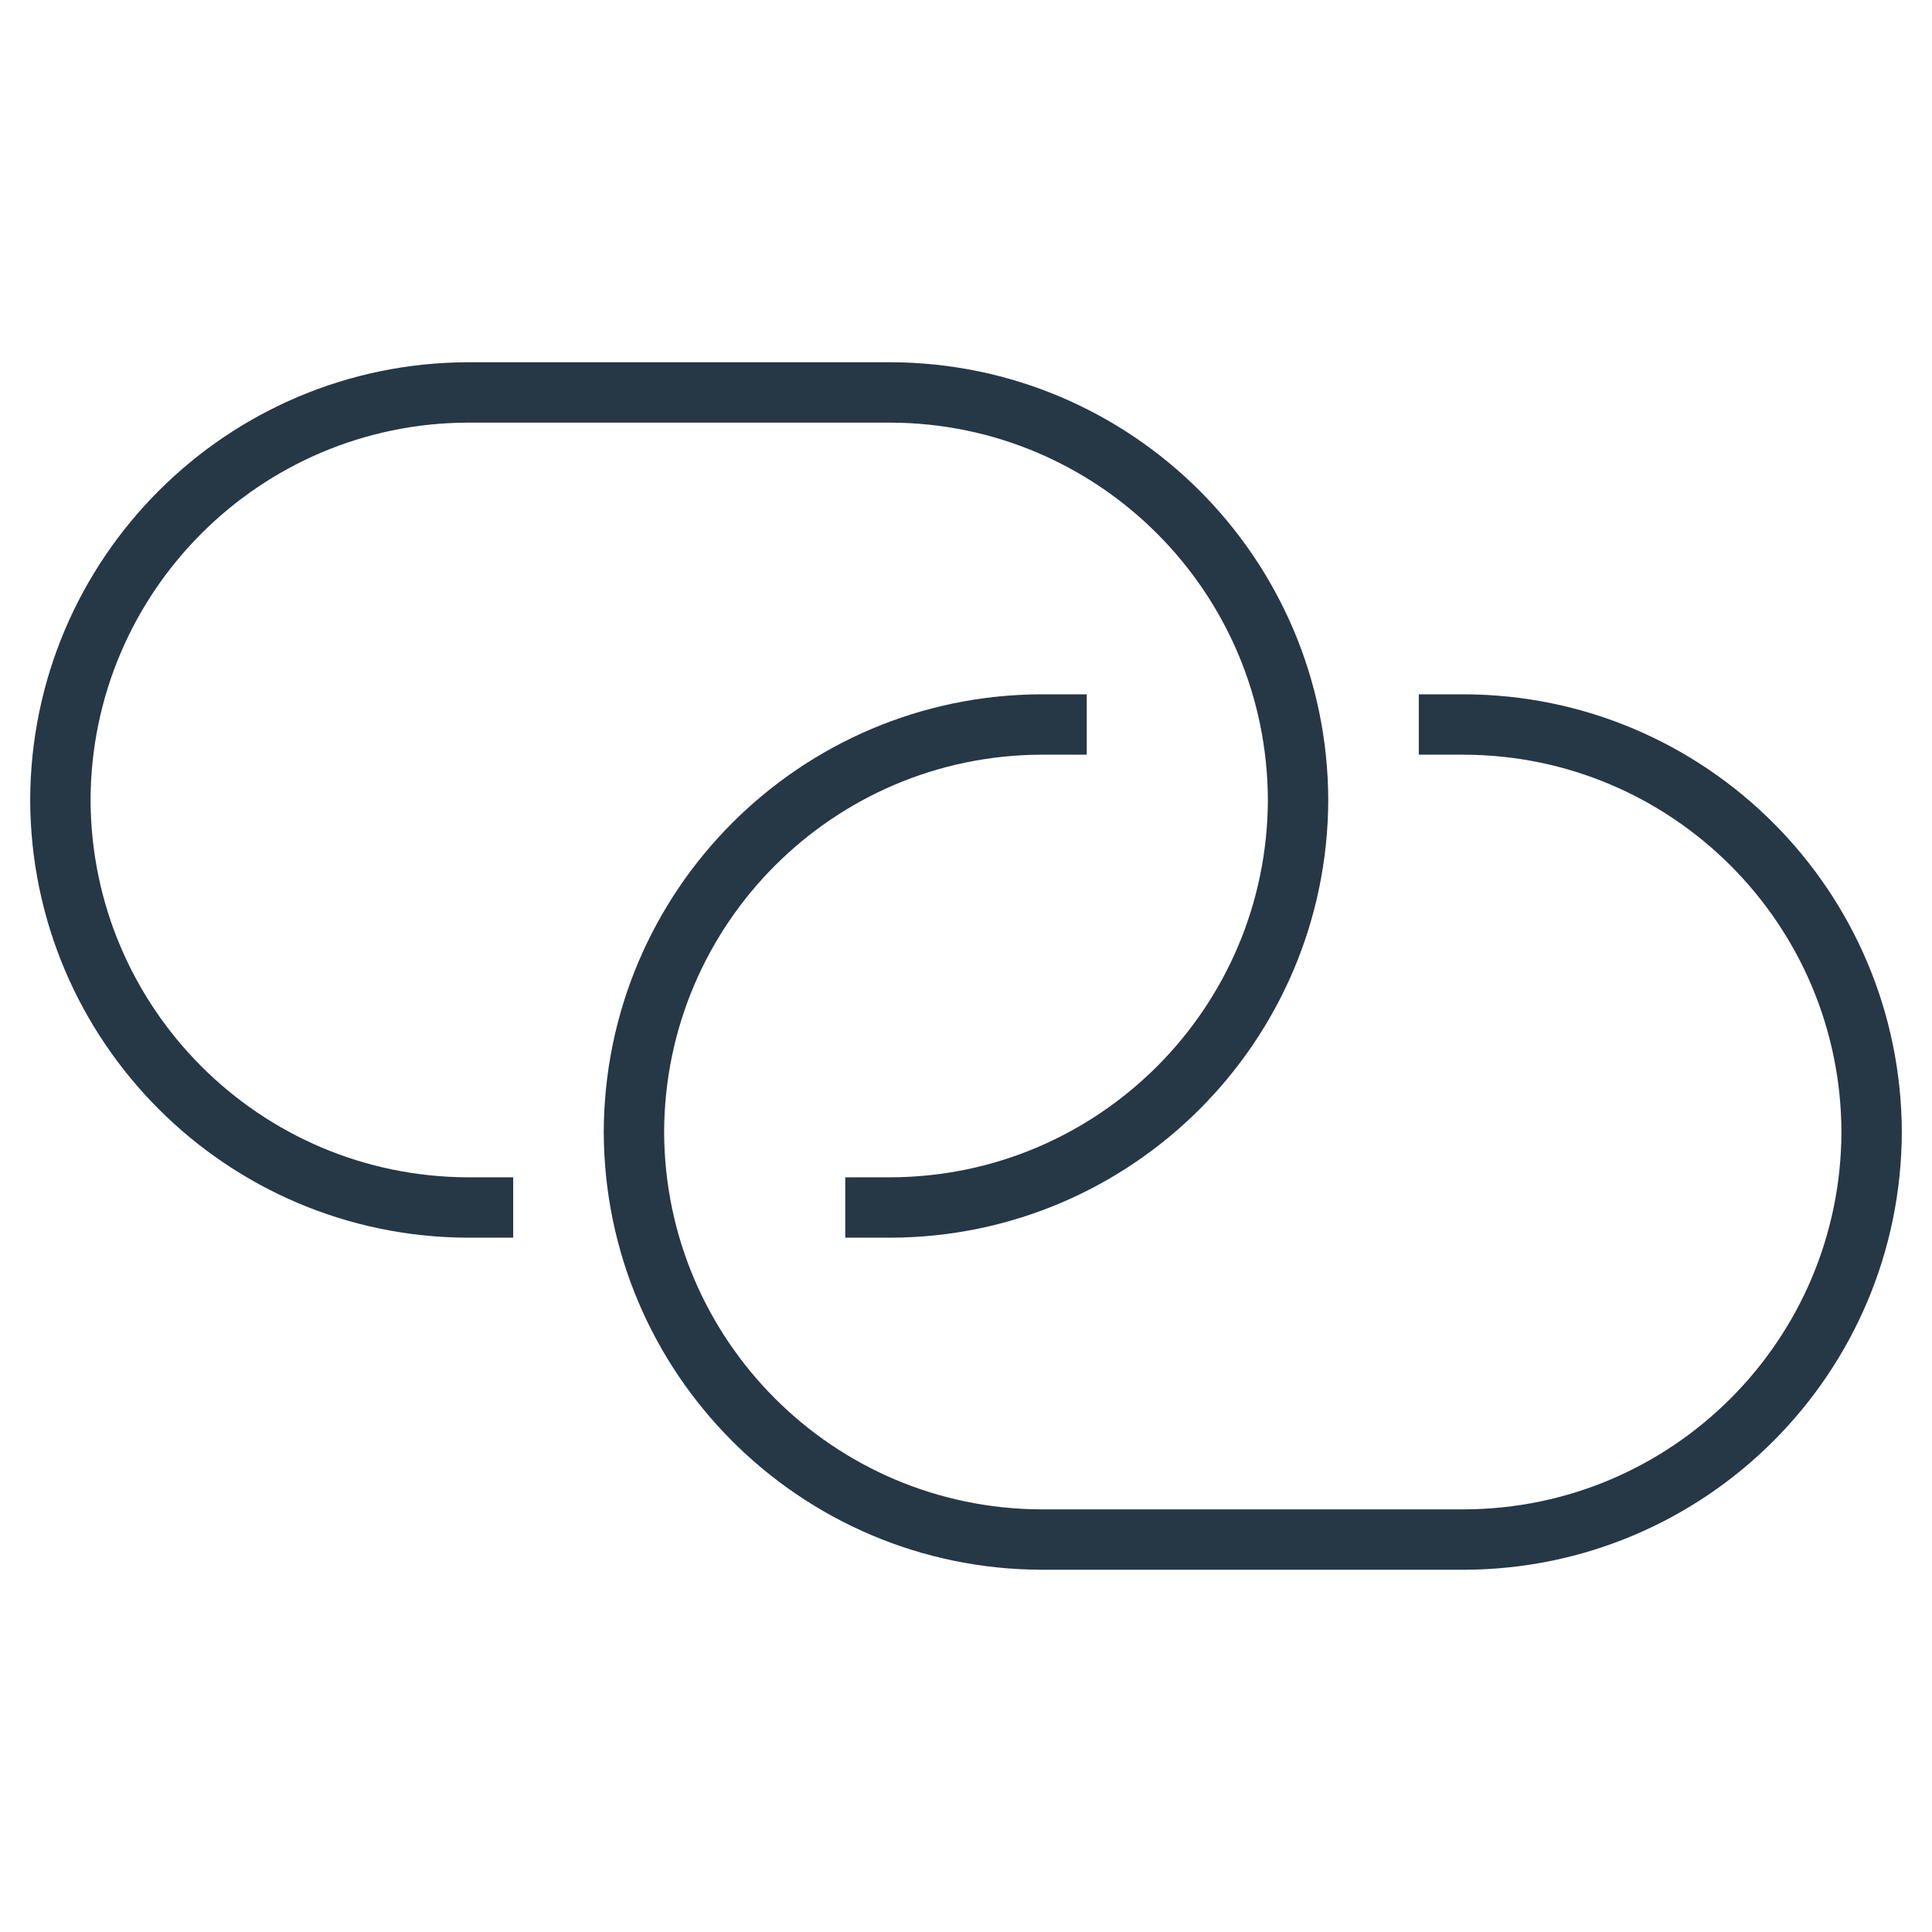
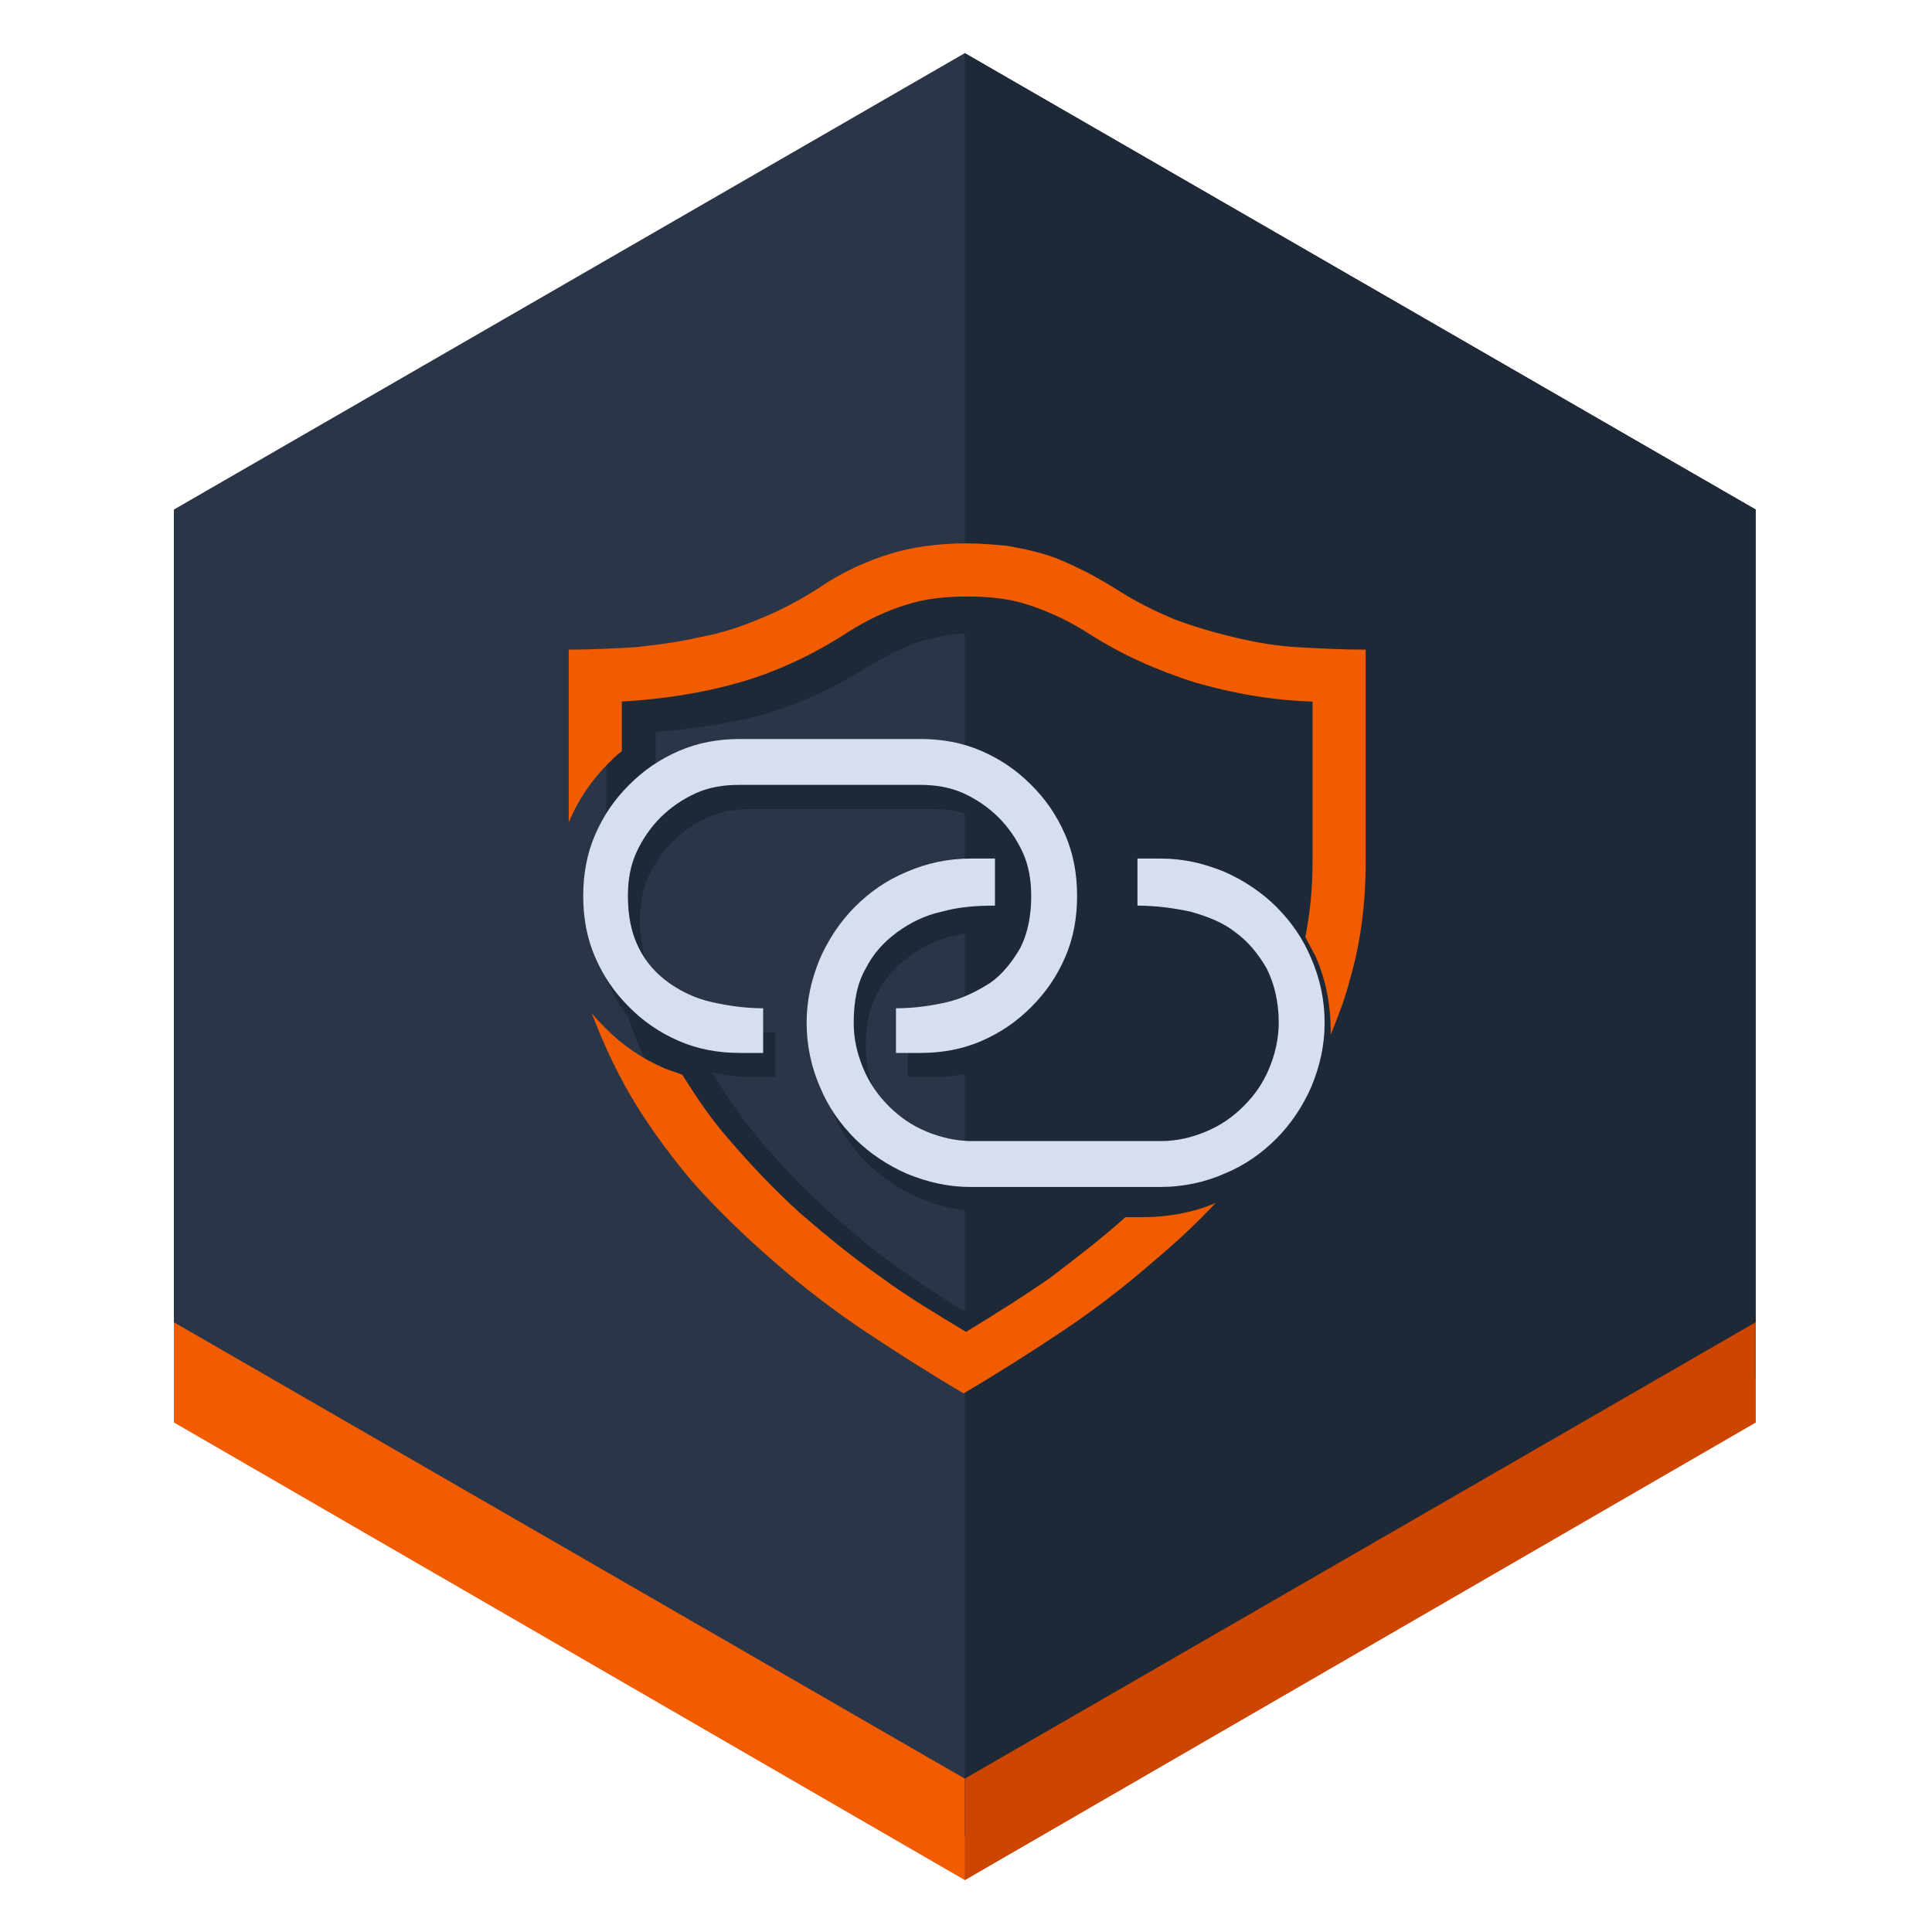
- <svg xmlns="http://www.w3.org/2000/svg" id="Titles" viewBox="0 0 64 64">
-   <defs>
-     <style>
-       .cls-1 {
-         fill: none;
-         stroke: #263746;
-         stroke-miterlimit: 10;
-         stroke-width: 2px;
-       }
-     </style>
-   </defs>
-   <path class="cls-1" d="M17,40H15.5A13.54,13.54,0,0,1,2,26.5H2A13.54,13.54,0,0,1,15.5,13h14A13.54,13.54,0,0,1,43,26.5h0A13.54,13.54,0,0,1,29.5,40H28" />
-   <path class="cls-1" d="M47,24h1.5A13.54,13.54,0,0,1,62,37.5h0A13.54,13.54,0,0,1,48.5,51h-14A13.54,13.54,0,0,1,21,37.5h0A13.54,13.54,0,0,1,34.5,24H36" />
+ <svg xmlns="http://www.w3.org/2000/svg" version="1.1" id="Layer_1" x="0px" y="0px" viewBox="0 0 160 160" style="enable-background:new 0 0 160 160;" xml:space="preserve">
+   <style type="text/css">
+ 	.st0{fill:#2A3548;}
+ 	.st1{fill:#F25C00;}
+ 	.st2{fill:#1E2937;}
+ 	.st3{fill:#CC4602;}
+ 	.st4{fill:#D7DEED;}
+ </style>
+   <g>
+     <g>
+       <polygon class="st0" points="145.4,114.1 145.4,42.2 79.9,4.4 14.4,42.2 14.4,114.1 79.9,152   " />
+       <polygon class="st1" points="14.4,109.5 79.9,147.3 145.4,109.5 145.4,117.8 79.9,155.7 14.4,117.8   " />
+       <polygon class="st2" points="145.4,114.1 145.4,42.2 79.9,4.4 79.9,152   " />
+       <polygon class="st3" points="145.4,117.8 145.4,109.5 79.9,147.3 79.9,155.7   " />
+     </g>
+   </g>
+   <g>
+     <g>
+       <g>
+         <path class="st2" d="M75.2,89.2v-3.7c1.5,0,2.9-0.2,4.2-0.5c1.3-0.3,2.5-0.9,3.6-1.6c1-0.7,1.8-1.7,2.5-2.9     c0.6-1.2,0.9-2.6,0.9-4.3c0-1.3-0.2-2.5-0.7-3.6c-0.5-1.1-1.2-2.1-2-2.9c-0.8-0.8-1.8-1.5-2.9-2c-1.1-0.5-2.3-0.7-3.6-0.7H62.2     c-1.3,0-2.5,0.2-3.6,0.7c-1.1,0.5-2.1,1.2-2.9,2c-0.8,0.8-1.5,1.8-2,2.9c-0.5,1.1-0.7,2.3-0.7,3.6c0,1.7,0.3,3.1,0.9,4.3     c0.6,1.2,1.4,2.1,2.5,2.9c1,0.7,2.2,1.3,3.6,1.6c1.3,0.3,2.8,0.5,4.2,0.5v3.7h-1.9c-1.8,0-3.5-0.3-5.1-1     c-1.6-0.7-2.9-1.6-4.1-2.8c-1.2-1.2-2.1-2.5-2.8-4.1c-0.7-1.6-1-3.3-1-5.1c0-1.8,0.3-3.5,1-5.1c0.7-1.6,1.6-2.9,2.8-4.1     c1.2-1.2,2.5-2.1,4.1-2.8c1.6-0.7,3.3-1,5.1-1h14.9c1.8,0,3.5,0.3,5.1,1c1.6,0.7,2.9,1.6,4.1,2.8c1.2,1.2,2.1,2.5,2.8,4.1     c0.7,1.6,1,3.3,1,5.1c0,1.8-0.3,3.5-1,5.1c-0.7,1.6-1.6,2.9-2.8,4.1c-1.2,1.2-2.5,2.1-4.1,2.8c-1.6,0.7-3.3,1-5.1,1H75.2z" />
+       </g>
+     </g>
+     <path class="st2" d="M95.2,73.1V77c1.5,0,3,0.2,4.4,0.5c1.4,0.4,2.7,0.9,3.7,1.7c1.1,0.8,1.9,1.8,2.6,3c0.6,1.2,1,2.7,1,4.5   c0,1.3-0.3,2.6-0.8,3.8c-0.5,1.2-1.2,2.2-2.1,3.1c-0.9,0.9-1.9,1.6-3.1,2.1c-1.2,0.5-2.4,0.8-3.8,0.8H81.5c-1.3,0-2.6-0.3-3.8-0.8   c-1.2-0.5-2.2-1.2-3.1-2.1c-0.9-0.9-1.6-1.9-2.1-3.1c-0.5-1.2-0.8-2.4-0.8-3.8c0-1.8,0.3-3.3,1-4.5c0.6-1.2,1.5-2.2,2.6-3   c1.1-0.8,2.3-1.4,3.7-1.7c1.4-0.4,2.9-0.5,4.4-0.5v-3.9h-2c-1.9,0-3.7,0.4-5.3,1.1c-1.7,0.7-3.1,1.7-4.3,2.9   c-1.2,1.2-2.2,2.7-2.9,4.3c-0.7,1.7-1.1,3.4-1.1,5.3s0.4,3.7,1.1,5.3c0.7,1.7,1.7,3.1,2.9,4.3c1.2,1.2,2.7,2.2,4.3,2.9   c1.7,0.7,3.4,1.1,5.3,1.1h15.7c1.9,0,3.7-0.4,5.3-1.1c1.7-0.7,3.1-1.7,4.3-2.9c1.2-1.2,2.2-2.7,2.9-4.3c0.7-1.7,1.1-3.4,1.1-5.3   s-0.4-3.7-1.1-5.3c-0.7-1.7-1.7-3.1-2.9-4.3c-1.2-1.2-2.7-2.2-4.3-2.9c-1.7-0.7-3.4-1.1-5.3-1.1H95.2z" />
+   </g>
+   <g>
+     <g>
+       <path class="st2" d="M51.1,81c0.1,0.4,0.2,0.8,0.3,1.2c0.8,2.9,1.9,5.6,3.4,8.1c1.4,2.5,3.1,4.9,5.1,7.2c2,2.2,4.1,4.3,6.4,6.3    c2.3,2,4.7,3.8,7.2,5.5c2.5,1.7,5,3.3,7.6,4.8c2.5-1.5,5.1-3.1,7.6-4.8c1.8-1.2,4.8-3.6,6.5-4.9l-4.2,0l0.1-1.8    c-1.1,0.9-2.2,1.8-3.4,2.6c-2.2,1.5-4.4,2.9-6.5,4.2c-2.2-1.3-4.4-2.7-6.5-4.2c-2.2-1.5-4.2-3.2-6.2-5c-2-1.8-3.8-3.7-5.5-5.7    c-1.7-2-3.2-4.2-4.4-6.4c-0.6-1.1-1.2-2.3-1.7-3.5L51.1,81z" />
+       <path class="st2" d="M54.3,65.9v-5.3c3.2-0.2,6.2-0.7,9.2-1.5c2.9-0.9,5.7-2.2,8.4-3.9c1.5-0.9,2.9-1.6,4.4-2.1    c1.4-0.4,3-0.7,4.8-0.7s3.3,0.2,4.8,0.7c1.4,0.4,2.9,1.1,4.4,2.1c2.7,1.7,5.5,3,8.4,3.9c2.9,0.9,6,1.4,9.2,1.5V73    c0,2.7-0.4,5.3-1.1,7.8c-0.6,2.2-1.4,4.2-2.5,6.2l3.1,3.1c1.4-2.5,2.5-5.2,3.3-8c0.8-2.9,1.2-5.9,1.2-9.2V56.5    c-1.8,0-3.5-0.1-5.2-0.2c-1.7-0.1-3.3-0.4-4.9-0.7c-1.6-0.3-3.1-0.8-4.7-1.4c-1.5-0.6-3.1-1.4-4.6-2.4c-0.9-0.6-1.8-1.1-2.7-1.5    c-0.9-0.4-1.8-0.8-2.7-1.1c-0.9-0.3-1.9-0.5-2.9-0.6c-1-0.1-2-0.2-3.1-0.2c-2.2,0-4.2,0.3-6,0.9c-1.8,0.6-3.6,1.4-5.5,2.6    c-1.5,1-3.1,1.8-4.6,2.4c-1.5,0.6-3.1,1.1-4.7,1.4c-1.6,0.3-3.2,0.6-4.9,0.7c-1.7,0.1-3.4,0.2-5.2,0.2v12.6L54.3,65.9z" />
+     </g>
+   </g>
+   <g>
+     <g>
+       <path class="st1" d="M107.5,53.6c-1.8-0.1-3.5-0.4-5.2-0.8c-1.7-0.4-3.4-0.9-5-1.5c-1.7-0.7-3.3-1.5-5-2.6c-1-0.6-2-1.2-2.9-1.6    c-1-0.5-1.9-0.9-2.9-1.2c-1-0.3-2-0.5-3.1-0.7C82.3,45.1,81.2,45,80,45c-2.3,0-4.5,0.3-6.4,0.9c-1.9,0.6-3.9,1.5-5.8,2.8    c-1.7,1.1-3.3,1.9-5,2.6c-1.7,0.7-3.3,1.2-5,1.5c-1.7,0.4-3.4,0.6-5.2,0.8c-1.8,0.1-3.6,0.2-5.5,0.2v14.3c0,0,0,0,0,0    c0.8-1.9,1.9-3.5,3.3-4.9c0.3-0.3,0.7-0.7,1.1-1v-4.1c3.4-0.2,6.7-0.7,9.8-1.6c3.1-0.9,6.1-2.3,9-4.2c1.6-1,3.1-1.7,4.7-2.2    c1.5-0.5,3.2-0.7,5.1-0.7s3.6,0.2,5.1,0.7c1.5,0.5,3.1,1.2,4.7,2.2c2.9,1.9,5.9,3.2,9,4.2c3.1,0.9,6.4,1.5,9.8,1.6v13.3    c0,2.1-0.2,4.2-0.6,6.2c0.3,0.6,0.6,1.1,0.9,1.7c0.8,1.9,1.2,3.9,1.2,6c0,0.1,0,0.3,0,0.4c0.6-1.5,1.2-3,1.6-4.6    c0.9-3.1,1.3-6.3,1.3-9.8V53.8C111.1,53.8,109.3,53.7,107.5,53.6z" />
+       <path class="st1" d="M94.6,100.8h-1.4c-2,1.8-4.1,3.4-6.2,5c-2.3,1.6-4.7,3.1-7,4.5c-2.3-1.4-4.7-2.8-7-4.5    c-2.3-1.6-4.5-3.4-6.7-5.3c-2.1-1.9-4.1-4-5.9-6.1c-1.5-1.7-2.7-3.5-3.9-5.4c-0.5-0.2-0.9-0.3-1.4-0.5c-1.9-0.8-3.5-1.9-4.9-3.3    c-0.4-0.4-0.8-0.8-1.2-1.3c0.8,2.1,1.7,4.1,2.8,6.1c1.5,2.7,3.4,5.3,5.4,7.7c2.1,2.4,4.4,4.6,6.8,6.7c2.4,2.1,5,4.1,7.7,5.9    c2.7,1.8,5.4,3.5,8.1,5.1c2.7-1.6,5.4-3.3,8.1-5.1c2.7-1.8,5.3-3.8,7.7-5.9c1.8-1.5,3.5-3.1,5.1-4.8c-0.1,0-0.1,0.1-0.2,0.1    C98.8,100.4,96.8,100.8,94.6,100.8z" />
+     </g>
+     <g>
+       <path class="st4" d="M74.2,87.2v-3.7c1.5,0,2.9-0.2,4.2-0.5c1.3-0.3,2.5-0.9,3.6-1.6c1-0.7,1.8-1.7,2.5-2.9    c0.6-1.2,0.9-2.6,0.9-4.3c0-1.3-0.2-2.5-0.7-3.6c-0.5-1.1-1.2-2.1-2-2.9c-0.8-0.8-1.8-1.5-2.9-2c-1.1-0.5-2.3-0.7-3.6-0.7H61.2    c-1.3,0-2.5,0.2-3.6,0.7c-1.1,0.5-2.1,1.2-2.9,2c-0.8,0.8-1.5,1.8-2,2.9c-0.5,1.1-0.7,2.3-0.7,3.6c0,1.7,0.3,3.1,0.9,4.3    c0.6,1.2,1.4,2.1,2.5,2.9c1,0.7,2.2,1.3,3.6,1.6c1.3,0.3,2.8,0.5,4.2,0.5v3.7h-1.9c-1.8,0-3.5-0.3-5.1-1c-1.6-0.7-2.9-1.6-4.1-2.8    c-1.2-1.2-2.1-2.5-2.8-4.1c-0.7-1.6-1-3.3-1-5.1c0-1.8,0.3-3.5,1-5.1c0.7-1.6,1.6-2.9,2.8-4.1c1.2-1.2,2.5-2.1,4.1-2.8    c1.6-0.7,3.3-1,5.1-1h14.9c1.8,0,3.5,0.3,5.1,1c1.6,0.7,2.9,1.6,4.1,2.8c1.2,1.2,2.1,2.5,2.8,4.1c0.7,1.6,1,3.3,1,5.1    c0,1.8-0.3,3.5-1,5.1c-0.7,1.6-1.6,2.9-2.8,4.1c-1.2,1.2-2.5,2.1-4.1,2.8c-1.6,0.7-3.3,1-5.1,1H74.2z" />
+     </g>
+   </g>
+   <path class="st4" d="M94.2,71.1V75c1.5,0,3,0.2,4.4,0.5c1.4,0.4,2.7,0.9,3.7,1.7c1.1,0.8,1.9,1.8,2.6,3c0.6,1.2,1,2.7,1,4.5  c0,1.3-0.3,2.6-0.8,3.8c-0.5,1.2-1.2,2.2-2.1,3.1c-0.9,0.9-1.9,1.6-3.1,2.1c-1.2,0.5-2.4,0.8-3.8,0.8H80.5c-1.3,0-2.6-0.3-3.8-0.8  c-1.2-0.5-2.2-1.2-3.1-2.1c-0.9-0.9-1.6-1.9-2.1-3.1c-0.5-1.2-0.8-2.4-0.8-3.8c0-1.8,0.3-3.3,1-4.5c0.6-1.2,1.5-2.2,2.6-3  c1.1-0.8,2.3-1.4,3.7-1.7c1.4-0.4,2.9-0.5,4.4-0.5v-3.9h-2c-1.9,0-3.7,0.4-5.3,1.1c-1.7,0.7-3.1,1.7-4.3,2.9  c-1.2,1.2-2.2,2.7-2.9,4.3c-0.7,1.7-1.1,3.4-1.1,5.3s0.4,3.7,1.1,5.3c0.7,1.7,1.7,3.1,2.9,4.3c1.2,1.2,2.7,2.2,4.3,2.9  c1.7,0.7,3.4,1.1,5.3,1.1h15.7c1.9,0,3.7-0.4,5.3-1.1c1.7-0.7,3.1-1.7,4.3-2.9c1.2-1.2,2.2-2.7,2.9-4.3c0.7-1.7,1.1-3.4,1.1-5.3  s-0.4-3.7-1.1-5.3c-0.7-1.7-1.7-3.1-2.9-4.3c-1.2-1.2-2.7-2.2-4.3-2.9c-1.7-0.7-3.4-1.1-5.3-1.1H94.2z" />
</svg>
